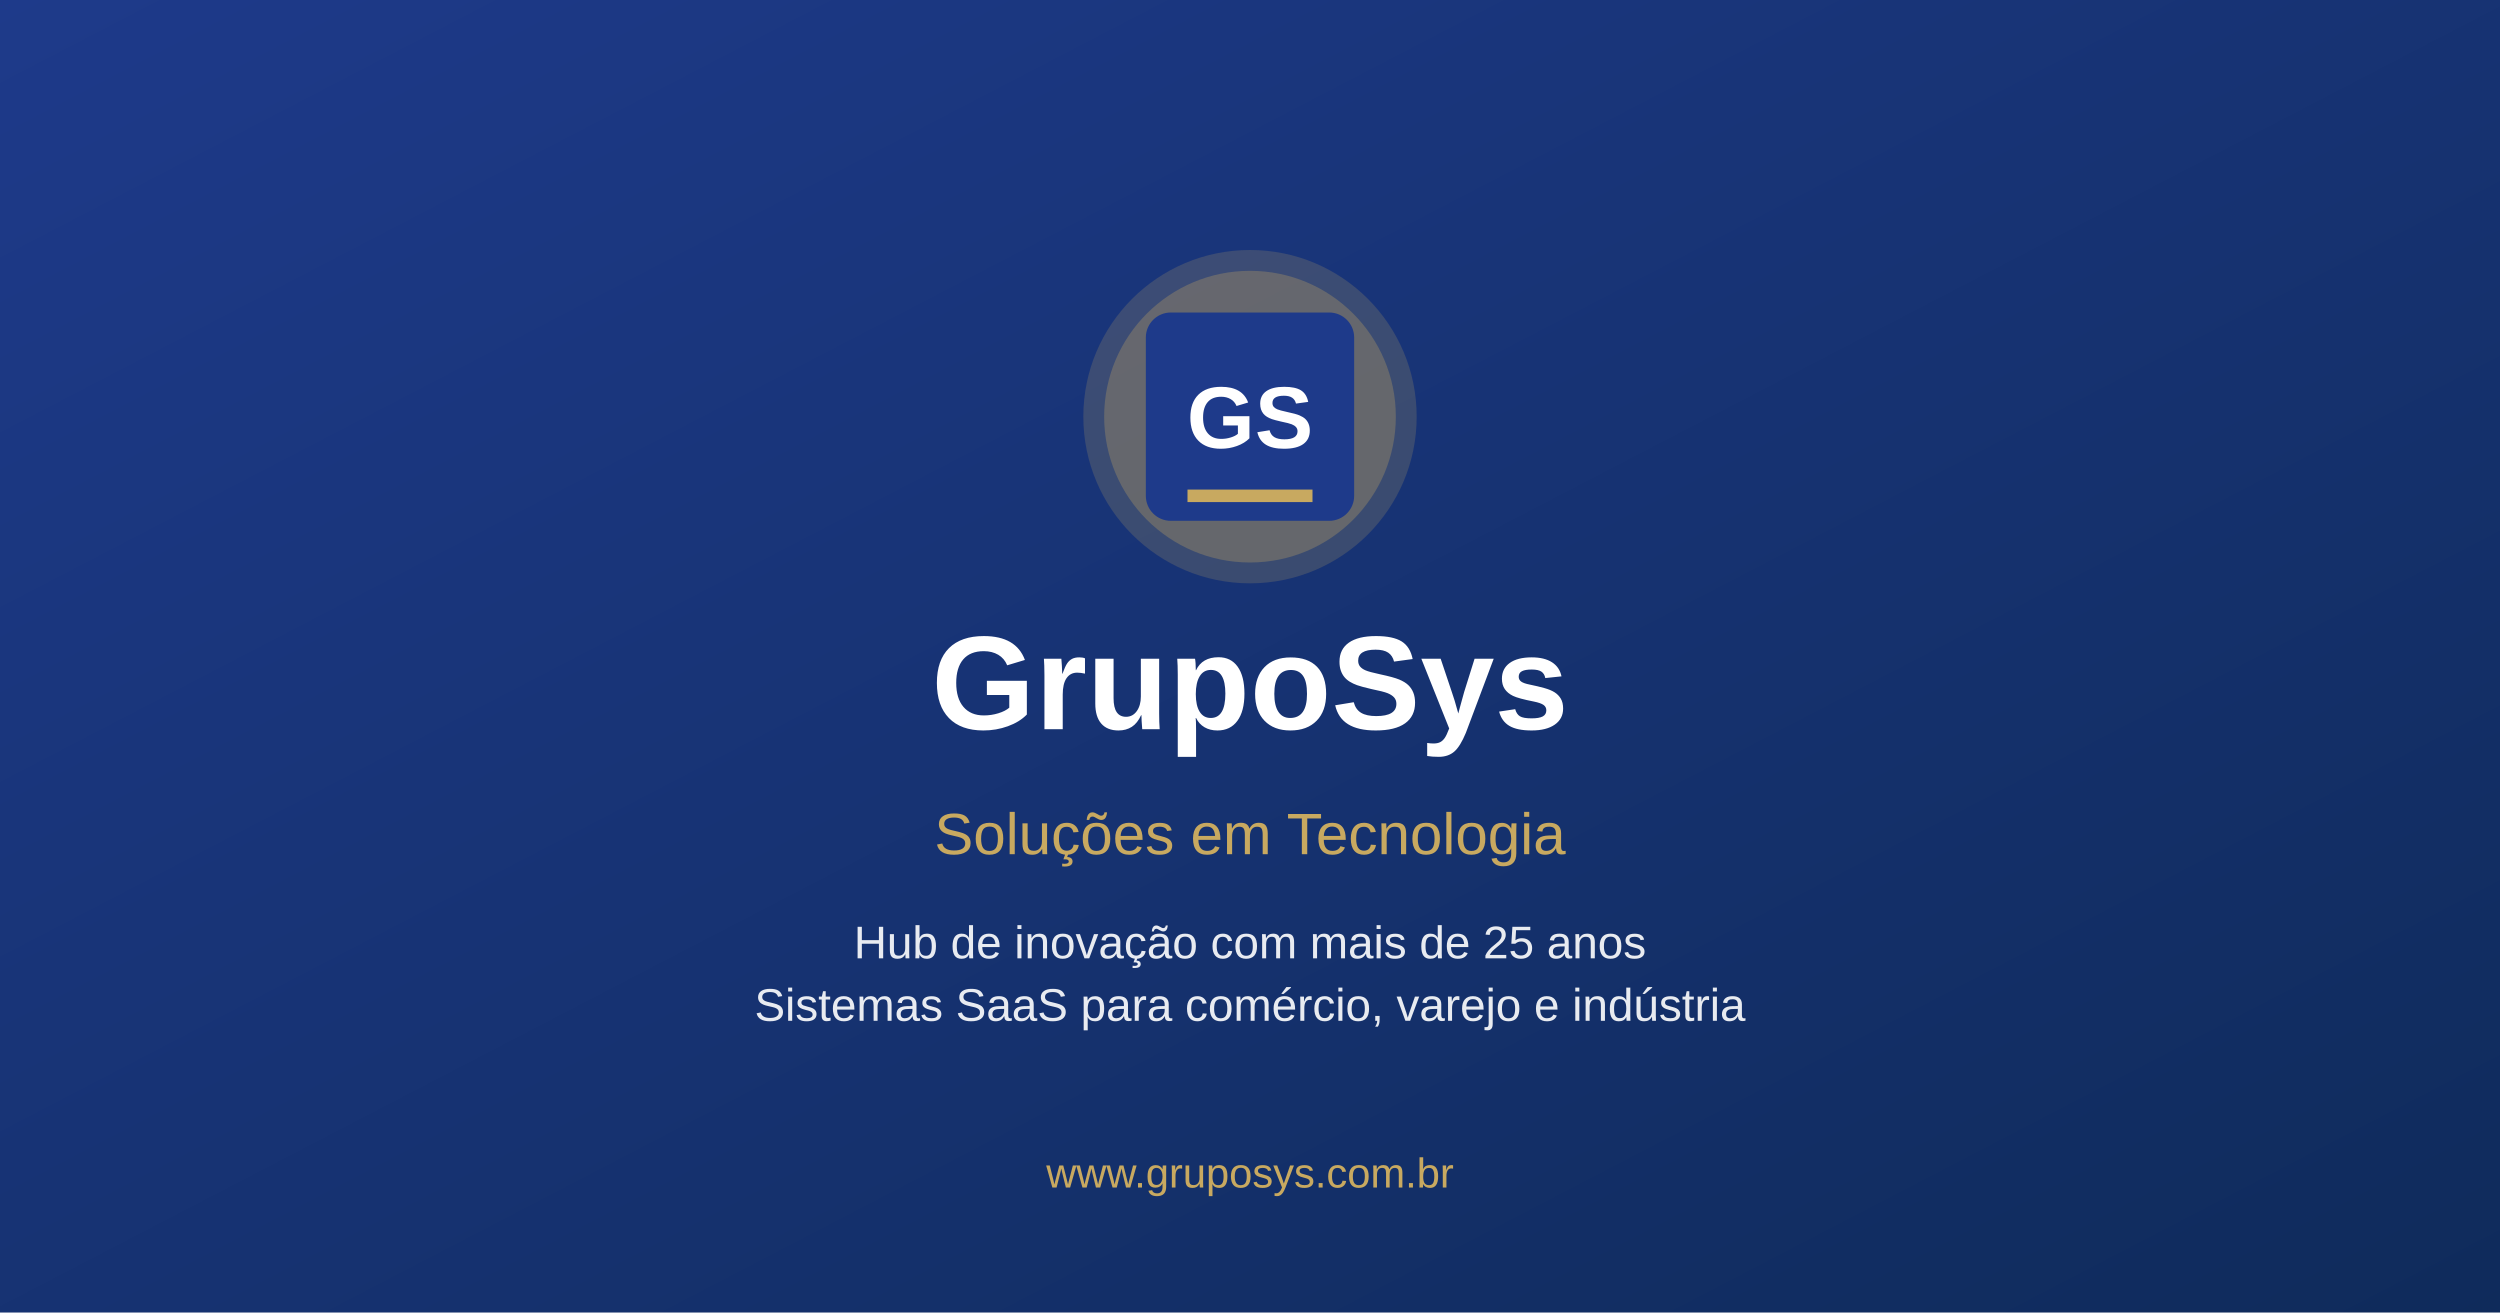
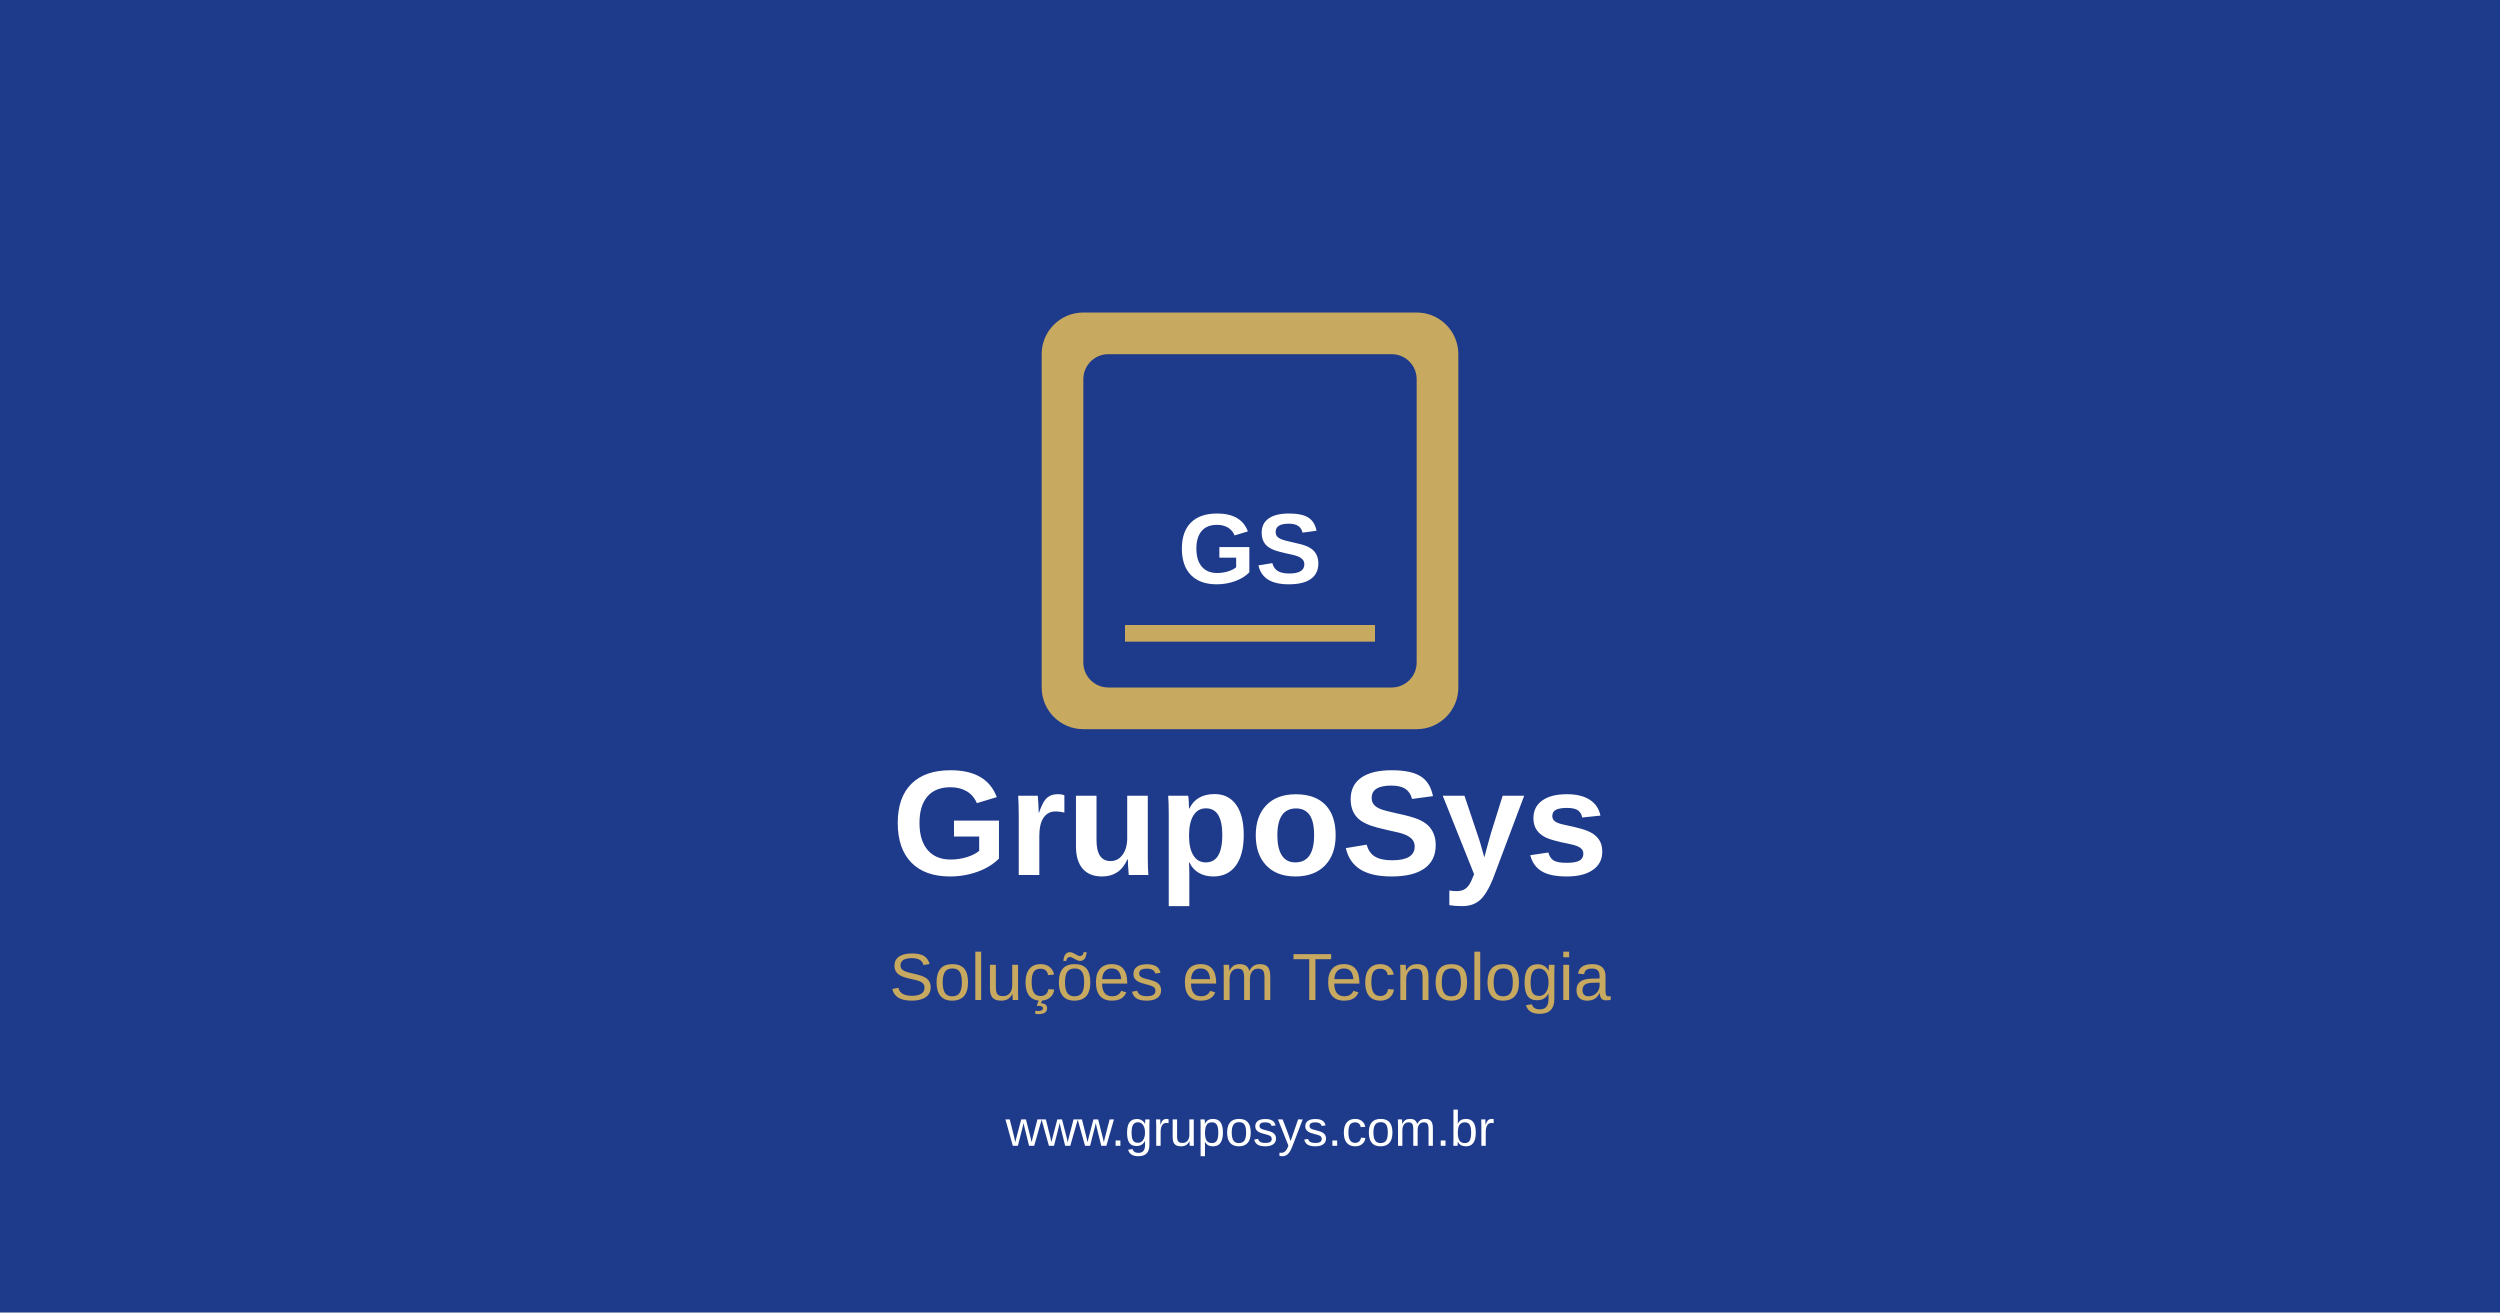
<svg xmlns="http://www.w3.org/2000/svg" width="1200" height="630" viewBox="0 0 1200 630">
-   <defs>
-     <linearGradient id="bg" x1="0%" y1="0%" x2="100%" y2="100%">
-       <stop offset="0%" style="stop-color:#1e3a8a;stop-opacity:1" />
-       <stop offset="100%" style="stop-color:#0f2b5b;stop-opacity:1" />
-     </linearGradient>
-   </defs>
-   <rect width="1200" height="630" fill="url(#bg)" />
-   <g transform="translate(600, 200)">
-     <circle cx="0" cy="0" r="80" fill="#c8a960" opacity="0.2" />
-     <circle cx="0" cy="0" r="70" fill="#c8a960" opacity="0.3" />
-     <rect x="-50" y="-50" width="100" height="100" rx="12" fill="#1e3a8a" />
-     <text x="0" y="15" font-family="Arial, sans-serif" font-size="42" font-weight="bold" text-anchor="middle" fill="white">GS</text>
-     <rect x="-30" y="35" width="60" height="6" fill="#c8a960" />
-   </g>
-   <text x="600" y="350" font-family="Arial, sans-serif" font-size="64" font-weight="800" text-anchor="middle" fill="white">
+   <rect width="1200" height="630" fill="#1e3a8a" />
+   <rect x="500" y="150" width="200" height="200" rx="20" fill="#c8a960" />
+   <rect x="520" y="170" width="160" height="160" rx="12" fill="#1e3a8a" />
+   <text x="600" y="280" font-family="Arial, sans-serif" font-size="48" font-weight="bold" text-anchor="middle" fill="white">GS</text>
+   <rect x="540" y="300" width="120" height="8" fill="#c8a960" />
+   <text x="600" y="420" font-family="Arial, sans-serif" font-size="72" font-weight="bold" text-anchor="middle" fill="white">
    GrupoSys
  </text>
-   <text x="600" y="410" font-family="Arial, sans-serif" font-size="28" font-weight="400" text-anchor="middle" fill="#c8a960">
+   <text x="600" y="480" font-family="Arial, sans-serif" font-size="32" font-weight="normal" text-anchor="middle" fill="#c8a960">
    Soluções em Tecnologia
  </text>
-   <text x="600" y="460" font-family="Arial, sans-serif" font-size="22" font-weight="300" text-anchor="middle" fill="white" opacity="0.9">
-     Hub de inovação com mais de 25 anos
-   </text>
-   <text x="600" y="490" font-family="Arial, sans-serif" font-size="22" font-weight="300" text-anchor="middle" fill="white" opacity="0.9">
-     Sistemas SaaS para comércio, varejo e indústria
-   </text>
-   <text x="600" y="570" font-family="Arial, sans-serif" font-size="20" font-weight="500" text-anchor="middle" fill="#c8a960">
+   <text x="600" y="550" font-family="Arial, sans-serif" font-size="24" font-weight="normal" text-anchor="middle" fill="white">
    www.gruposys.com.br
  </text>
</svg>
